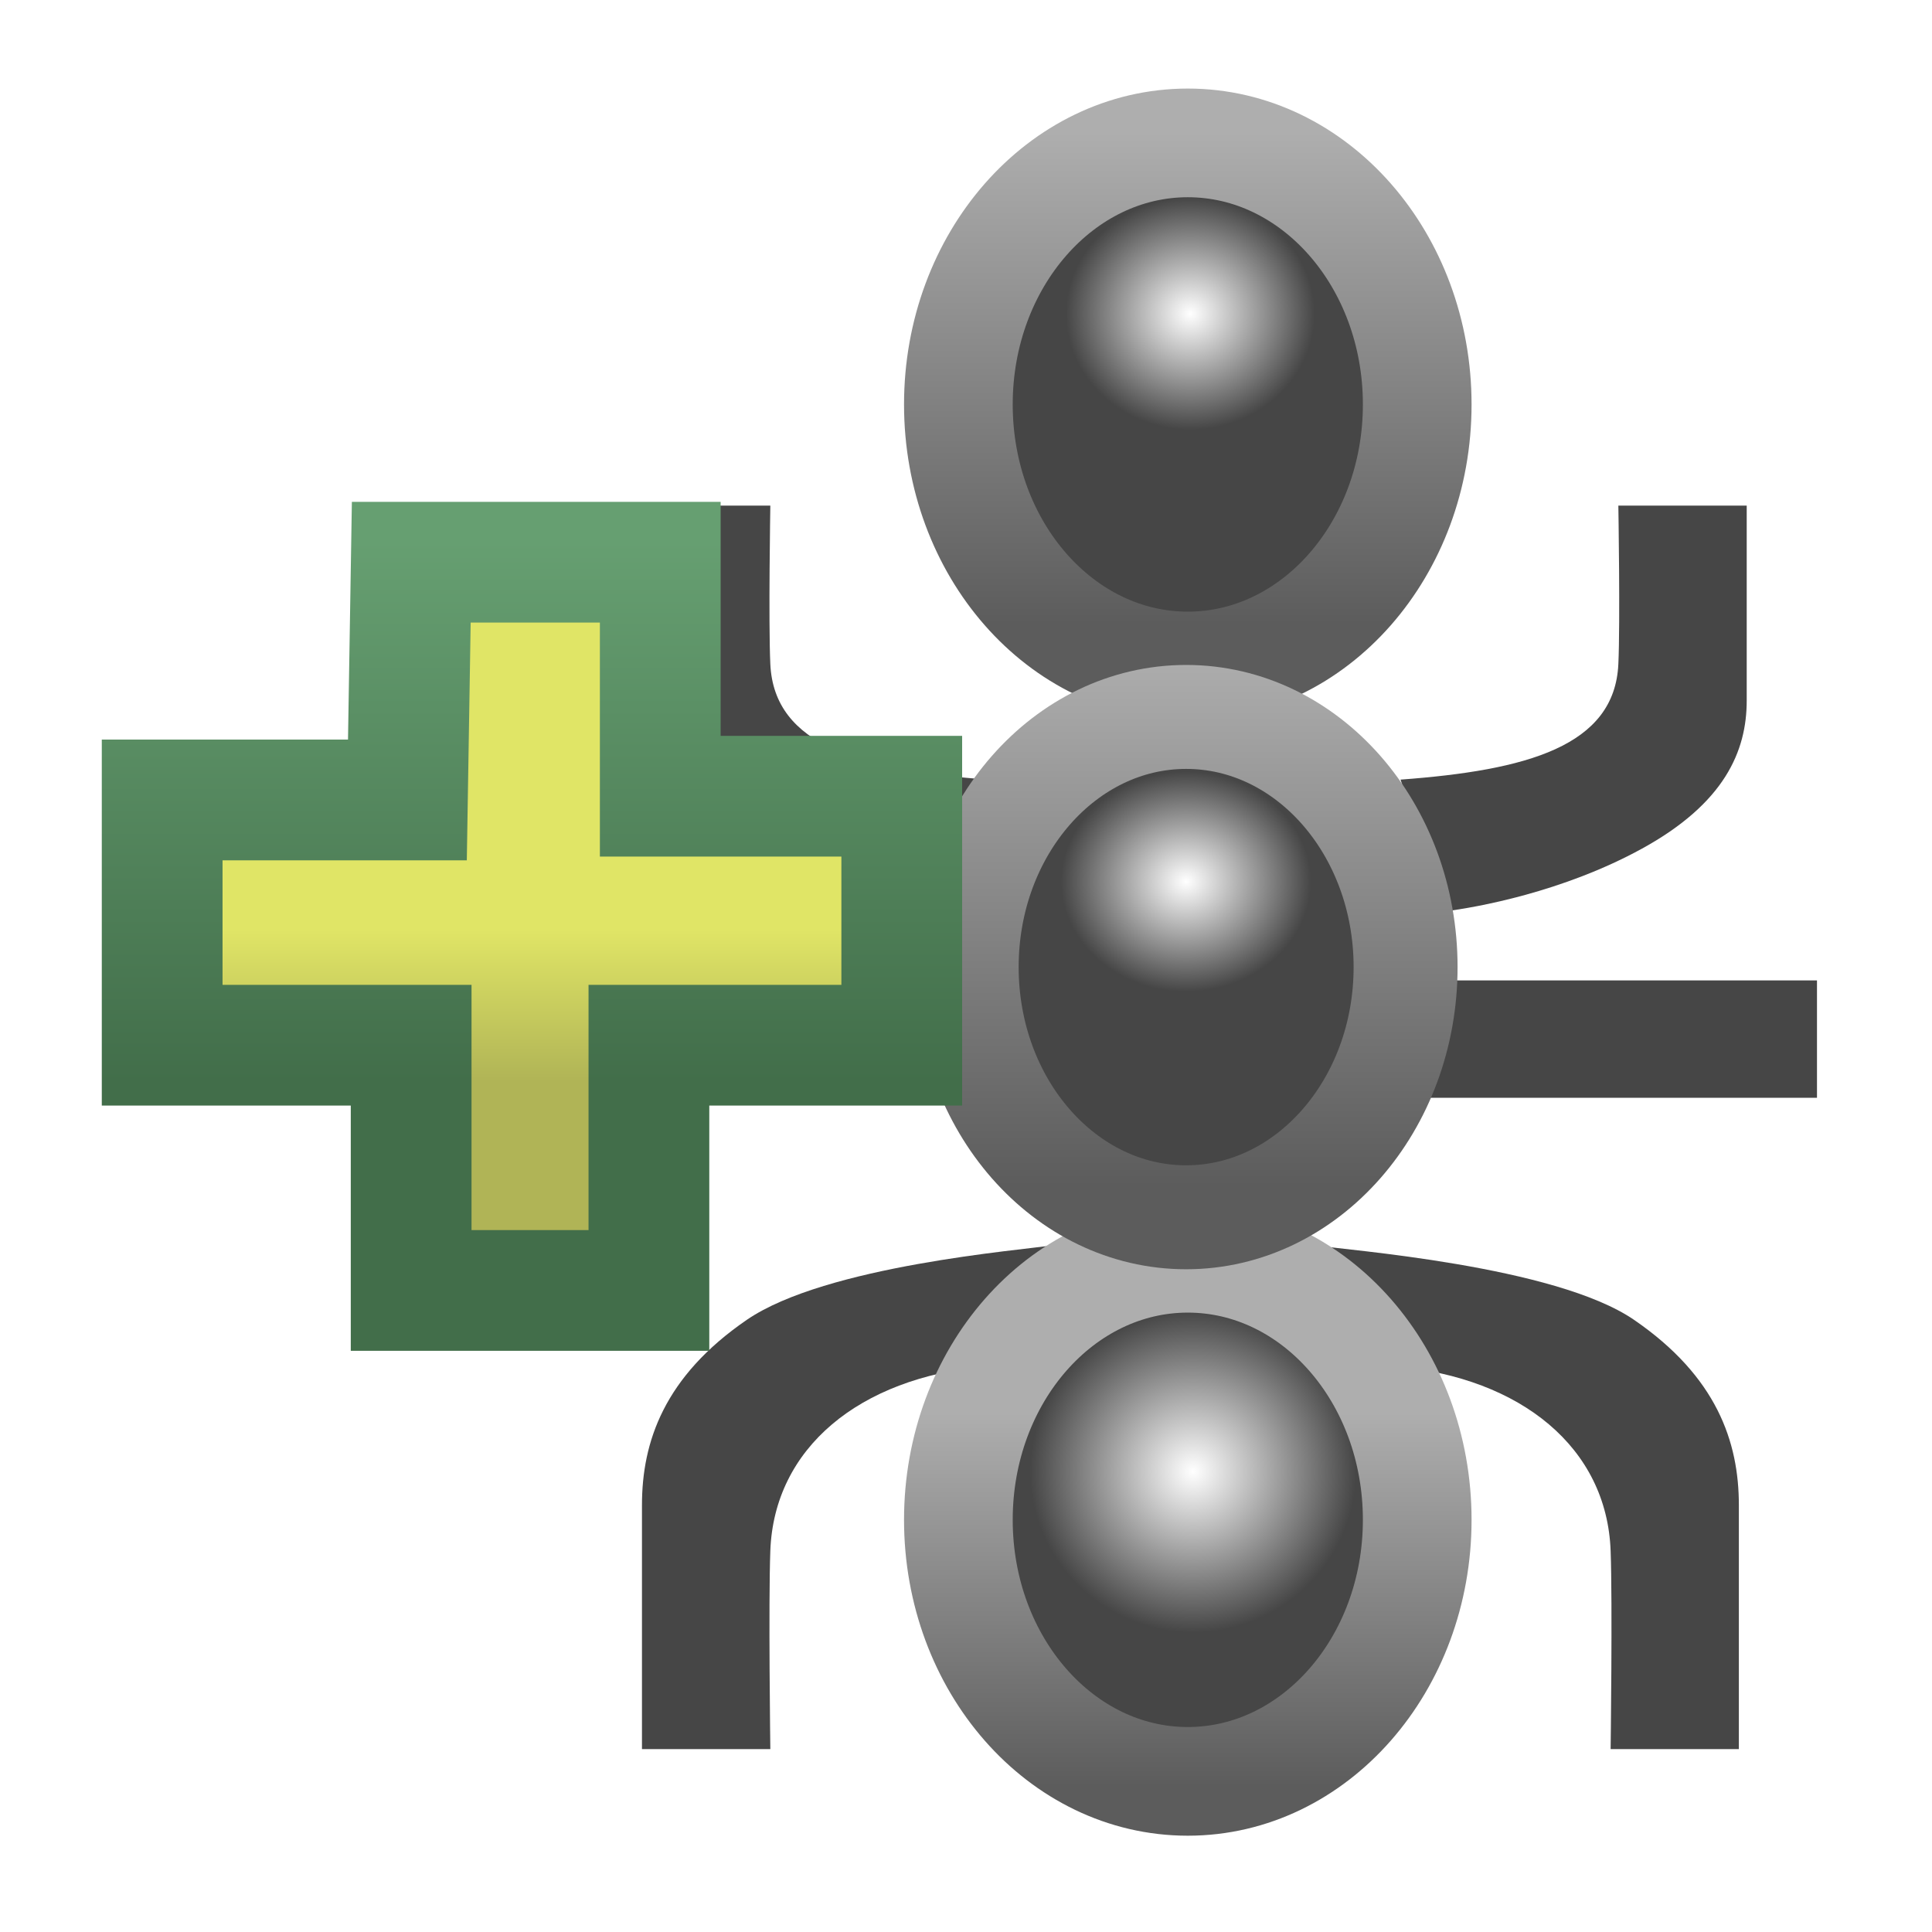
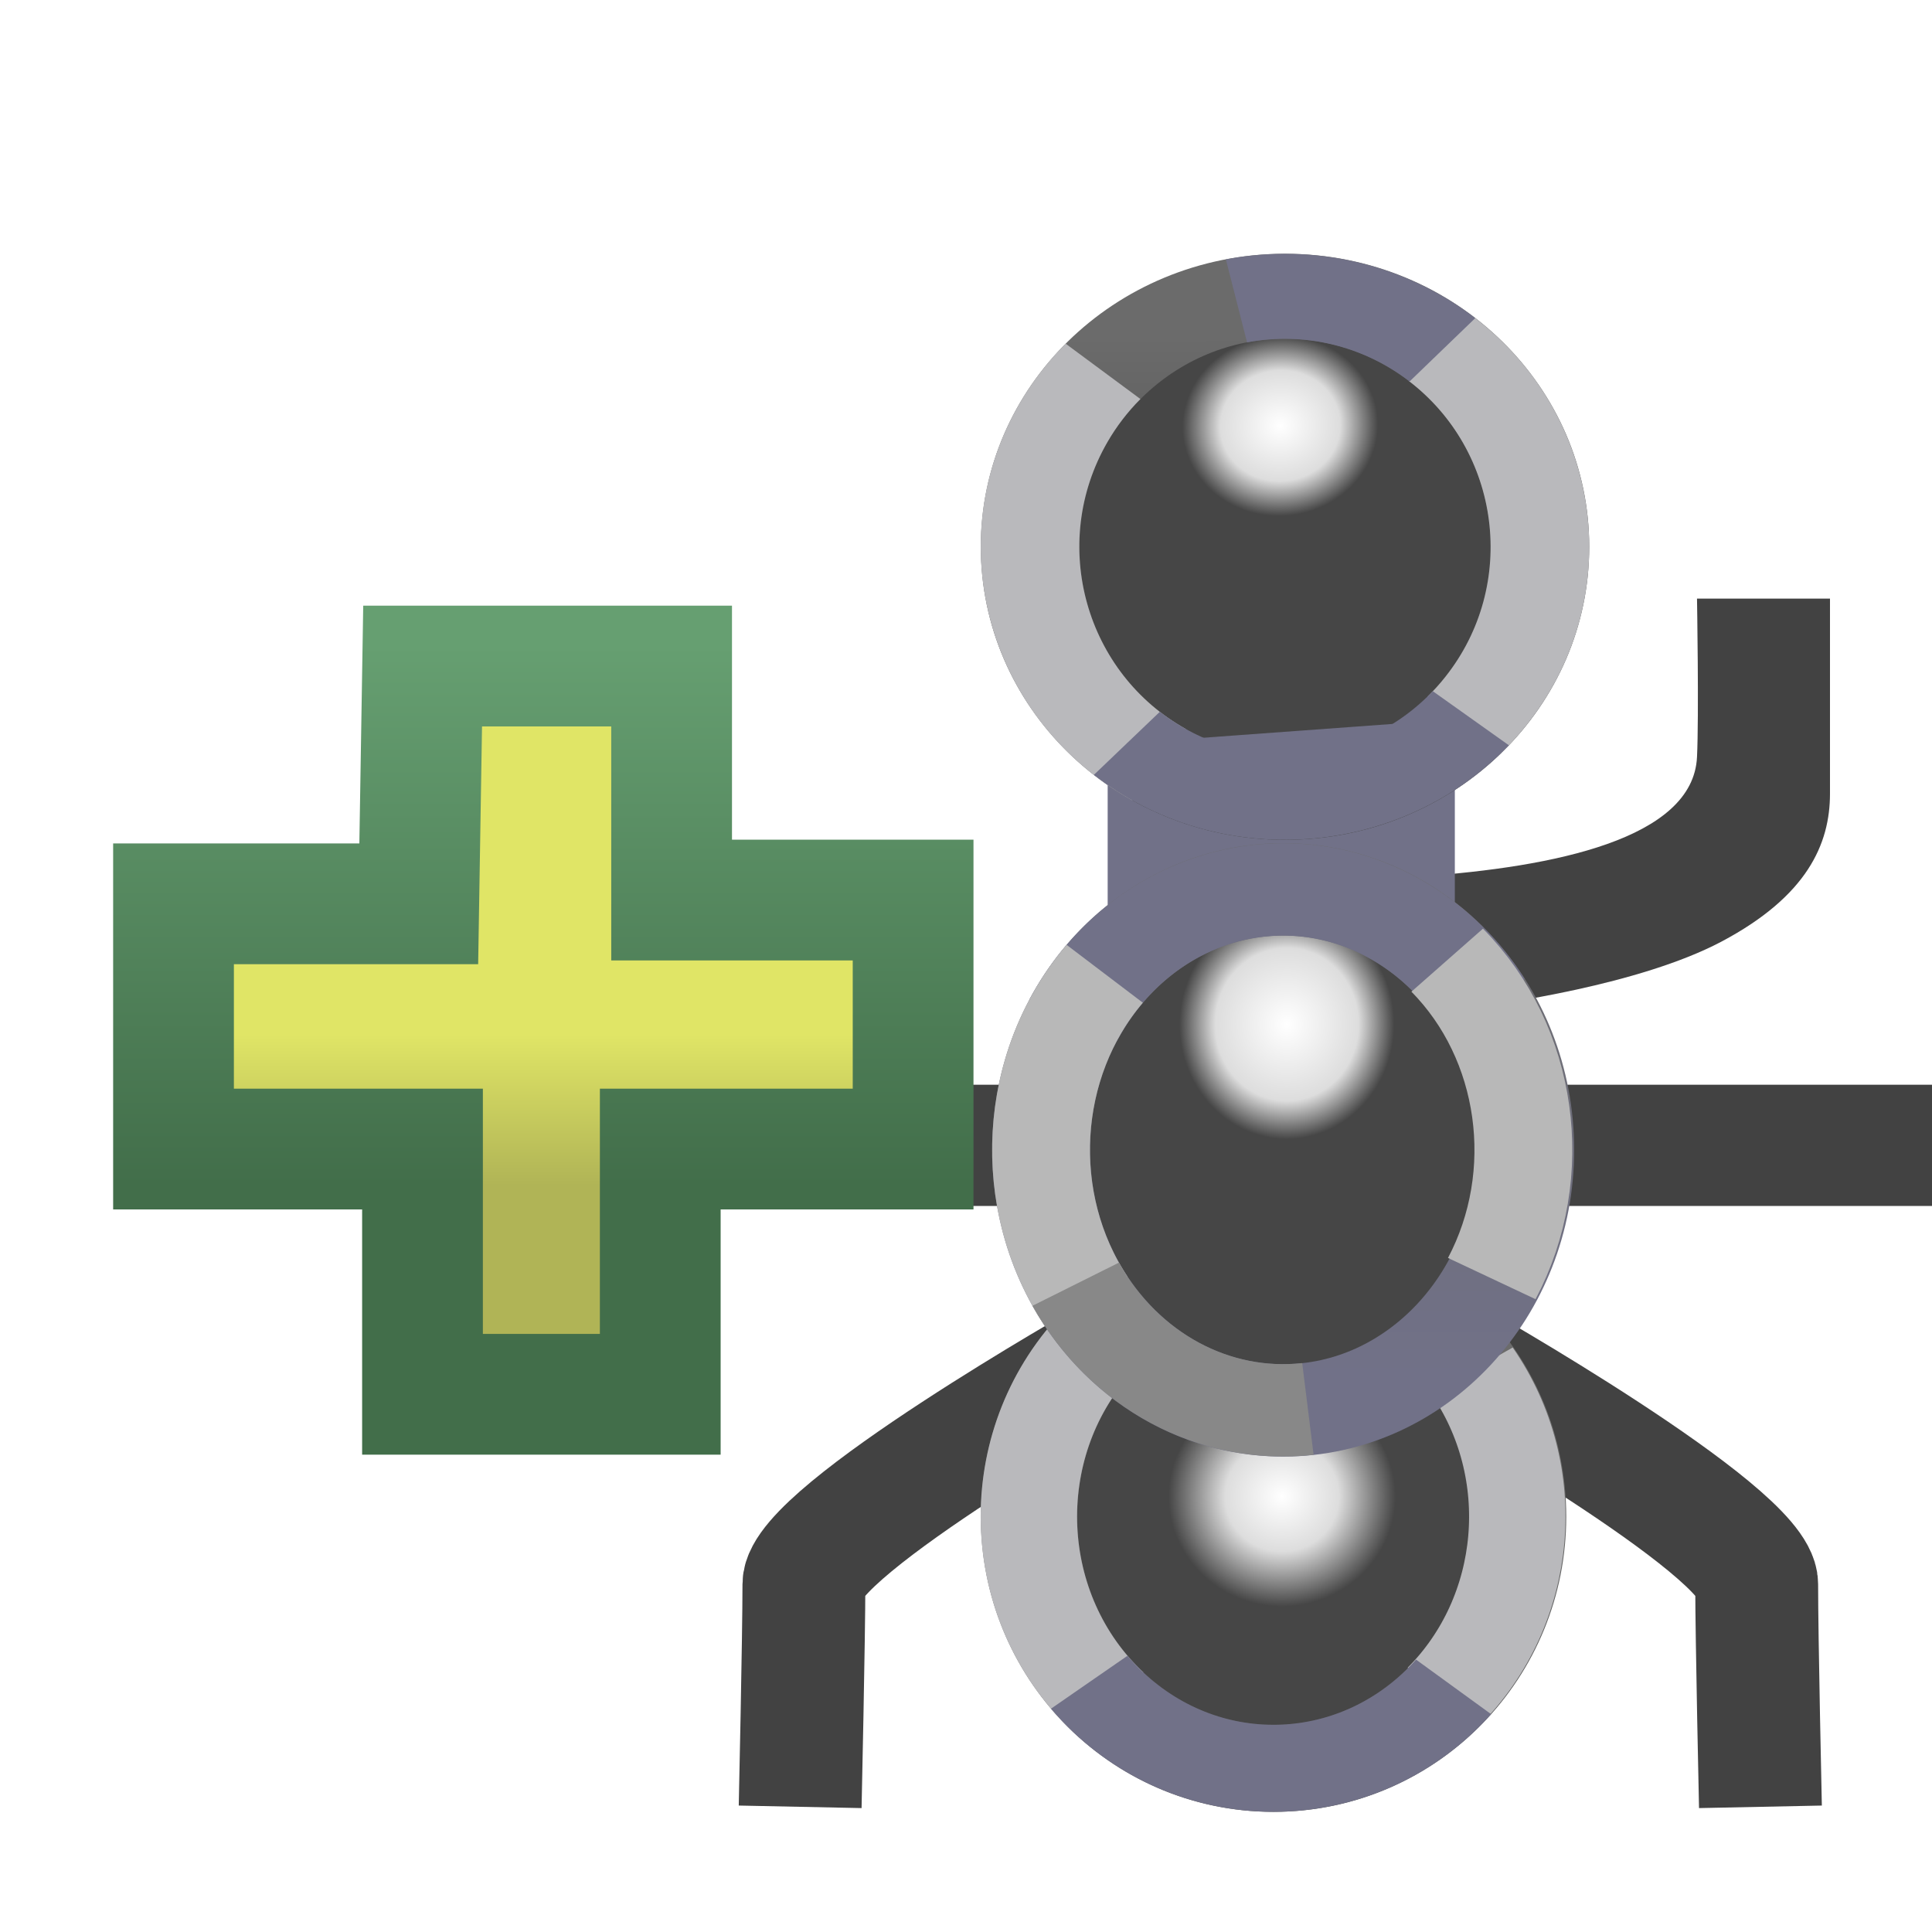
<svg xmlns="http://www.w3.org/2000/svg" xmlns:xlink="http://www.w3.org/1999/xlink" width="16" height="16" id="svg2" version="1.1">
  <defs id="defs4">
    <radialGradient xlink:href="#linearGradient5328-5" id="radialGradient5366-0" gradientUnits="userSpaceOnUse" gradientTransform="matrix(0.4386055,0,0,0.4087992,4.40384,1.746552)" cx="7.844" cy="3.083" fx="7.844" fy="3.083" r="2.35" />
    <linearGradient id="linearGradient5328-5">
      <stop style="stop-color:#ffffff;stop-opacity:1;" offset="0" id="stop5330-9" />
      <stop style="stop-color:#464646;stop-opacity:1;" offset="1" id="stop5332-8" />
    </linearGradient>
    <linearGradient xlink:href="#linearGradient5209-0" id="linearGradient5368-1" gradientUnits="userSpaceOnUse" x1="7.83" y1="5.575" x2="7.83" y2="1.504" />
    <linearGradient id="linearGradient5209-0">
      <stop style="stop-color:#5c5c5c;stop-opacity:1;" offset="0" id="stop5211-9" />
      <stop style="stop-color:#aeaeae;stop-opacity:1;" offset="1" id="stop5213-4" />
    </linearGradient>
    <radialGradient xlink:href="#linearGradient5328-5" id="radialGradient5370-9" gradientUnits="userSpaceOnUse" gradientTransform="matrix(0.5749207,0,0,0.5678434,3.325127,1.624137)" cx="7.899" cy="3.052" fx="7.899" fy="3.052" r="2.35" />
    <linearGradient xlink:href="#linearGradient5209-0" id="linearGradient5372-5" gradientUnits="userSpaceOnUse" x1="7.83" y1="5.968" x2="7.83" y2="2.87" />
    <radialGradient xlink:href="#linearGradient5328-5" id="radialGradient5374-4" gradientUnits="userSpaceOnUse" gradientTransform="matrix(0.4605153,0,0,0.4056276,4.220048,1.992399)" cx="7.822" cy="2.527" fx="7.822" fy="2.527" r="2.35" />
    <linearGradient xlink:href="#linearGradient5209-0" id="linearGradient5376-4" gradientUnits="userSpaceOnUse" x1="7.845" y1="5.653" x2="7.845" y2="1.018" />
    <linearGradient id="linearGradient5591-4">
      <stop style="stop-color:#e0e566;stop-opacity:1;" offset="0" id="stop5593-0" />
      <stop style="stop-color:#b0b456;stop-opacity:1;" offset="1" id="stop5595-5" />
    </linearGradient>
    <linearGradient id="linearGradient5583-2">
      <stop style="stop-color:#426e4a;stop-opacity:1;" offset="0" id="stop5585-3" />
      <stop style="stop-color:#669f71;stop-opacity:1;" offset="1" id="stop5587-3" />
    </linearGradient>
-     <linearGradient gradientTransform="translate(2.46875,1036.175)" y2="9.144" x2="2.031" y1="7.888" x1="2.031" gradientUnits="userSpaceOnUse" id="linearGradient5618" xlink:href="#linearGradient5591-4" />
-     <linearGradient gradientTransform="translate(2.46875,1036.175)" y2="4.672" x2="2.031" y1="9.144" x1="2.031" gradientUnits="userSpaceOnUse" id="linearGradient5620" xlink:href="#linearGradient5583-2" />
+     <linearGradient gradientTransform="translate(2.5625,1037.034)" y2="9.144" x2="2.031" y1="7.888" x1="2.031" gradientUnits="userSpaceOnUse" id="linearGradient5618" xlink:href="#linearGradient5591-4" />
+     <linearGradient gradientTransform="translate(2.5625,1037.034)" y2="4.672" x2="2.031" y1="9.144" x1="2.031" gradientUnits="userSpaceOnUse" id="linearGradient5620" xlink:href="#linearGradient5583-2" />
+     <radialGradient r="2.35" fy="3.083" fx="7.844" cy="3.083" cx="7.844" gradientTransform="matrix(0.4386055,0,0,0.4087992,4.40384,1.746552)" gradientUnits="userSpaceOnUse" id="radialGradient5366-0-4" xlink:href="#linearGradient5328-5-9-5" />
+     <linearGradient id="linearGradient5328-5-9-5">
+       <stop id="stop5330-9-9-1" offset="0" style="stop-color:#ffffff;stop-opacity:1;" />
+       <stop id="stop5332-8-7-9" offset="1" style="stop-color:#464646;stop-opacity:1;" />
+     </linearGradient>
+     <linearGradient y2="1.504" x2="7.83" y1="5.575" x1="7.83" gradientUnits="userSpaceOnUse" id="linearGradient5368-1-3" xlink:href="#linearGradient5209-0-3-1" />
+     <linearGradient id="linearGradient5209-0-3-1">
+       <stop id="stop5211-9-5-2" offset="0" style="stop-color:#131313;stop-opacity:1;" />
+       <stop id="stop5213-4-5-8" offset="1" style="stop-color:#6b6b6b;stop-opacity:1;" />
+     </linearGradient>
+     <radialGradient r="2.35" fy="3.052" fx="7.899" cy="3.052" cx="7.899" gradientTransform="matrix(0.5749207,0,0,0.5678434,3.325127,1.624137)" gradientUnits="userSpaceOnUse" id="radialGradient5370-9-7" xlink:href="#linearGradient5328-5-9-5" />
+     <linearGradient id="linearGradient3086">
+       <stop id="stop3088" offset="0" style="stop-color:#ffffff;stop-opacity:1;" />
+       <stop id="stop3090" offset="1" style="stop-color:#464646;stop-opacity:1;" />
+     </linearGradient>
+     <linearGradient y2="2.87" x2="7.83" y1="5.968" x1="7.83" gradientUnits="userSpaceOnUse" id="linearGradient5372-5-3" xlink:href="#linearGradient5209-0-3-1" />
+     <linearGradient id="linearGradient3093">
+       <stop id="stop3095" offset="0" style="stop-color:#131313;stop-opacity:1;" />
+       <stop id="stop3097" offset="1" style="stop-color:#6b6b6b;stop-opacity:1;" />
+     </linearGradient>
+     <radialGradient r="2.35" fy="2.527" fx="7.822" cy="2.527" cx="7.822" gradientTransform="matrix(0.4605153,0,0,0.4056276,4.220048,1.992399)" gradientUnits="userSpaceOnUse" id="radialGradient5374-4-3" xlink:href="#linearGradient5328-5-9-5" />
+     <linearGradient id="linearGradient3100">
+       <stop id="stop3102" offset="0" style="stop-color:#ffffff;stop-opacity:1;" />
+       <stop id="stop3104" offset="1" style="stop-color:#464646;stop-opacity:1;" />
+     </linearGradient>
+     <linearGradient y2="1.018" x2="7.845" y1="5.653" x1="7.845" gradientUnits="userSpaceOnUse" id="linearGradient5376-4-6" xlink:href="#linearGradient5209-0-3-1" />
+     <linearGradient id="linearGradient3107">
+       <stop id="stop3109" offset="0" style="stop-color:#131313;stop-opacity:1;" />
+       <stop id="stop3111" offset="1" style="stop-color:#6b6b6b;stop-opacity:1;" />
+     </linearGradient>
+     <radialGradient r="2.35" fy="3.083" fx="7.844" cy="3.083" cx="7.844" gradientTransform="matrix(0.4386055,0,0,0.4087992,4.40384,1.746552)" gradientUnits="userSpaceOnUse" id="radialGradient5366-0-4-9" xlink:href="#linearGradient5328-5-9-5-5" />
+     <linearGradient id="linearGradient5328-5-9-5-5">
+       <stop id="stop5330-9-9-1-5" offset="0" style="stop-color:#ffffff;stop-opacity:1;" />
+       <stop id="stop5332-8-7-9-2" offset="1" style="stop-color:#464646;stop-opacity:1;" />
+     </linearGradient>
+     <linearGradient y2="1.504" x2="7.83" y1="5.575" x1="7.83" gradientUnits="userSpaceOnUse" id="linearGradient5368-1-3-0" xlink:href="#linearGradient5209-0-3-1-2" />
+     <linearGradient id="linearGradient5209-0-3-1-2">
+       <stop id="stop5211-9-5-2-6" offset="0" style="stop-color:#131313;stop-opacity:1;" />
+       <stop id="stop5213-4-5-8-4" offset="1" style="stop-color:#6b6b6b;stop-opacity:1;" />
+     </linearGradient>
+     <radialGradient r="2.35" fy="3.052" fx="7.899" cy="3.052" cx="7.899" gradientTransform="matrix(0.5749207,0,0,0.5678434,3.325127,1.624137)" gradientUnits="userSpaceOnUse" id="radialGradient5370-9-7-0" xlink:href="#linearGradient5328-5-9-5-5" />
+     <linearGradient id="linearGradient3112">
+       <stop id="stop3114" offset="0" style="stop-color:#ffffff;stop-opacity:1;" />
+       <stop id="stop3116" offset="1" style="stop-color:#464646;stop-opacity:1;" />
+     </linearGradient>
+     <linearGradient y2="2.87" x2="7.83" y1="5.968" x1="7.83" gradientUnits="userSpaceOnUse" id="linearGradient5372-5-3-3" xlink:href="#linearGradient5209-0-3-1-2" />
+     <linearGradient id="linearGradient3119">
+       <stop id="stop3121" offset="0" style="stop-color:#131313;stop-opacity:1;" />
+       <stop id="stop3123" offset="1" style="stop-color:#6b6b6b;stop-opacity:1;" />
+     </linearGradient>
+     <radialGradient r="2.35" fy="2.527" fx="7.822" cy="2.527" cx="7.822" gradientTransform="matrix(0.4605153,0,0,0.4056276,4.220048,1.992399)" gradientUnits="userSpaceOnUse" id="radialGradient5374-4-3-3" xlink:href="#linearGradient5328-5-9-5-5" />
+     <linearGradient id="linearGradient3126">
+       <stop id="stop3128" offset="0" style="stop-color:#ffffff;stop-opacity:1;" />
+       <stop id="stop3130" offset="1" style="stop-color:#464646;stop-opacity:1;" />
+     </linearGradient>
+     <linearGradient y2="1.018" x2="7.845" y1="5.653" x1="7.845" gradientUnits="userSpaceOnUse" id="linearGradient5376-4-6-4" xlink:href="#linearGradient5209-0-3-1-2" />
+     <linearGradient id="linearGradient3133">
+       <stop id="stop3135" offset="0" style="stop-color:#131313;stop-opacity:1;" />
+       <stop id="stop3137" offset="1" style="stop-color:#6b6b6b;stop-opacity:1;" />
+     </linearGradient>
+     <radialGradient xlink:href="#linearGradient3844" id="radialGradient5366-0-1" gradientUnits="userSpaceOnUse" gradientTransform="matrix(0.3089145,0.02433326,-0.0270668,0.331368,5.462803,1.717133)" cx="7.738" cy="2.433" fx="7.738" fy="2.433" r="2.35" />
+     <linearGradient id="linearGradient3844">
+       <stop id="stop3846" offset="0" style="stop-color:#ffffff;stop-opacity:1;" />
+       <stop style="stop-color:#dddddd;stop-opacity:1;" offset="0.612" id="stop3848" />
+       <stop id="stop3850" offset="1" style="stop-color:#464646;stop-opacity:1;" />
+     </linearGradient>
+     <linearGradient xlink:href="#linearGradient3860" id="linearGradient5368-1-7" gradientUnits="userSpaceOnUse" x1="7.83" y1="5.575" x2="7.802" y2="1.931" />
+     <linearGradient id="linearGradient3860">
+       <stop id="stop3862" offset="0" style="stop-color:#424242;stop-opacity:1" />
+       <stop id="stop3864" offset="1" style="stop-color:#6b6b6b;stop-opacity:1;" />
+     </linearGradient>
+     <radialGradient xlink:href="#linearGradient5328-5-4" id="radialGradient5370-9-0" gradientUnits="userSpaceOnUse" gradientTransform="matrix(0.3755342,-2.0140452e-8,1.7614747e-8,0.4029783,4.907933,2.193229)" cx="7.938" cy="3.452" fx="7.938" fy="3.452" r="2.35" />
+     <linearGradient id="linearGradient5328-5-4">
+       <stop style="stop-color:#ffffff;stop-opacity:1;" offset="0" id="stop5330-9-1" />
+       <stop id="stop3842" offset="0.5" style="stop-color:#dddddd;stop-opacity:1;" />
+       <stop style="stop-color:#464646;stop-opacity:1;" offset="1" id="stop5332-8-5" />
+     </linearGradient>
+     <linearGradient xlink:href="#linearGradient5209-0-1" id="linearGradient5372-5-0" gradientUnits="userSpaceOnUse" x1="7.83" y1="5.968" x2="7.889" y2="3.584" />
+     <linearGradient id="linearGradient5209-0-1">
+       <stop style="stop-color:#4c4c4c;stop-opacity:1" offset="0" id="stop5211-9-8" />
+       <stop style="stop-color:#6b6b6b;stop-opacity:1;" offset="1" id="stop5213-4-0" />
+     </linearGradient>
+     <radialGradient xlink:href="#linearGradient3852" id="radialGradient5374-4-8" gradientUnits="userSpaceOnUse" gradientTransform="matrix(0.3588271,-0.01458857,0.01251176,0.4053733,4.98387,2.107159)" cx="7.93" cy="1.786" fx="7.93" fy="1.786" r="2.35" />
+     <linearGradient id="linearGradient3852">
+       <stop id="stop3854" offset="0" style="stop-color:#ffffff;stop-opacity:1;" />
+       <stop style="stop-color:#dddddd;stop-opacity:1;" offset="0.666" id="stop3856" />
+       <stop id="stop3858" offset="1" style="stop-color:#464646;stop-opacity:1;" />
+     </linearGradient>
+     <linearGradient xlink:href="#linearGradient3866" id="linearGradient5376-4-8" gradientUnits="userSpaceOnUse" x1="7.845" y1="5.653" x2="7.845" y2="1.018" />
+     <linearGradient id="linearGradient3866">
+       <stop id="stop3868" offset="0" style="stop-color:#717188;stop-opacity:1" />
+       <stop id="stop3870" offset="1" style="stop-color:#6b6b6b;stop-opacity:1;" />
+     </linearGradient>
+     <radialGradient xlink:href="#linearGradient3844-1" id="radialGradient5366-0-1-2" gradientUnits="userSpaceOnUse" gradientTransform="matrix(0.3089145,0.02433326,-0.0270668,0.331368,5.462803,1.717133)" cx="7.738" cy="2.433" fx="7.738" fy="2.433" r="2.35" />
+     <linearGradient id="linearGradient3844-1">
+       <stop id="stop3846-4" offset="0" style="stop-color:#ffffff;stop-opacity:1;" />
+       <stop style="stop-color:#dddddd;stop-opacity:1;" offset="0.612" id="stop3848-5" />
+       <stop id="stop3850-9" offset="1" style="stop-color:#464646;stop-opacity:1;" />
+     </linearGradient>
+     <linearGradient xlink:href="#linearGradient3860-4" id="linearGradient5368-1-7-3" gradientUnits="userSpaceOnUse" x1="7.83" y1="5.575" x2="7.802" y2="1.931" />
+     <linearGradient id="linearGradient3860-4">
+       <stop id="stop3862-8" offset="0" style="stop-color:#424242;stop-opacity:1" />
+       <stop id="stop3864-9" offset="1" style="stop-color:#6b6b6b;stop-opacity:1;" />
+     </linearGradient>
+     <radialGradient xlink:href="#linearGradient5328-5-4-4" id="radialGradient5370-9-0-9" gradientUnits="userSpaceOnUse" gradientTransform="matrix(0.3755342,-2.0140452e-8,1.7614747e-8,0.4029783,4.907933,2.193229)" cx="7.938" cy="3.452" fx="7.938" fy="3.452" r="2.35" />
+     <linearGradient id="linearGradient5328-5-4-4">
+       <stop style="stop-color:#ffffff;stop-opacity:1;" offset="0" id="stop5330-9-1-3" />
+       <stop id="stop3842-2" offset="0.5" style="stop-color:#dddddd;stop-opacity:1;" />
+       <stop style="stop-color:#464646;stop-opacity:1;" offset="1" id="stop5332-8-5-3" />
+     </linearGradient>
+     <linearGradient xlink:href="#linearGradient5209-0-1-5" id="linearGradient5372-5-0-9" gradientUnits="userSpaceOnUse" x1="7.83" y1="5.968" x2="7.889" y2="3.584" />
+     <linearGradient id="linearGradient5209-0-1-5">
+       <stop style="stop-color:#4c4c4c;stop-opacity:1" offset="0" id="stop5211-9-8-6" />
+       <stop style="stop-color:#6b6b6b;stop-opacity:1;" offset="1" id="stop5213-4-0-3" />
+     </linearGradient>
+     <radialGradient xlink:href="#linearGradient3852-8" id="radialGradient5374-4-8-3" gradientUnits="userSpaceOnUse" gradientTransform="matrix(0.3588271,-0.01458857,0.01251176,0.4053733,4.98387,2.107159)" cx="7.93" cy="1.786" fx="7.93" fy="1.786" r="2.35" />
+     <linearGradient id="linearGradient3852-8">
+       <stop id="stop3854-9" offset="0" style="stop-color:#ffffff;stop-opacity:1;" />
+       <stop style="stop-color:#dddddd;stop-opacity:1;" offset="0.666" id="stop3856-4" />
+       <stop id="stop3858-3" offset="1" style="stop-color:#464646;stop-opacity:1;" />
+     </linearGradient>
+     <linearGradient xlink:href="#linearGradient3866-7" id="linearGradient5376-4-8-9" gradientUnits="userSpaceOnUse" x1="7.845" y1="5.653" x2="7.845" y2="1.018" />
+     <linearGradient id="linearGradient3866-7">
+       <stop id="stop3868-3" offset="0" style="stop-color:#717188;stop-opacity:1" />
+       <stop id="stop3870-2" offset="1" style="stop-color:#6b6b6b;stop-opacity:1;" />
+     </linearGradient>
+     <radialGradient xlink:href="#linearGradient3844-1-2" id="radialGradient5366-0-1-2-7" gradientUnits="userSpaceOnUse" gradientTransform="matrix(0.3089145,0.02433326,-0.0270668,0.331368,5.462803,1.717133)" cx="7.738" cy="2.433" fx="7.738" fy="2.433" r="2.35" />
+     <linearGradient id="linearGradient3844-1-2">
+       <stop id="stop3846-4-7" offset="0" style="stop-color:#ffffff;stop-opacity:1;" />
+       <stop style="stop-color:#dddddd;stop-opacity:1;" offset="0.612" id="stop3848-5-1" />
+       <stop id="stop3850-9-4" offset="1" style="stop-color:#464646;stop-opacity:1;" />
+     </linearGradient>
+     <linearGradient xlink:href="#linearGradient3860-4-5" id="linearGradient5368-1-7-3-8" gradientUnits="userSpaceOnUse" x1="7.83" y1="5.575" x2="7.802" y2="1.931" />
+     <linearGradient id="linearGradient3860-4-5">
+       <stop id="stop3862-8-2" offset="0" style="stop-color:#424242;stop-opacity:1" />
+       <stop id="stop3864-9-9" offset="1" style="stop-color:#6b6b6b;stop-opacity:1;" />
+     </linearGradient>
+     <radialGradient xlink:href="#linearGradient5328-5-4-4-6" id="radialGradient5370-9-0-9-0" gradientUnits="userSpaceOnUse" gradientTransform="matrix(0.3755342,-2.0140452e-8,1.7614747e-8,0.4029783,4.907933,2.193229)" cx="7.938" cy="3.452" fx="7.938" fy="3.452" r="2.35" />
+     <linearGradient id="linearGradient5328-5-4-4-6">
+       <stop style="stop-color:#ffffff;stop-opacity:1;" offset="0" id="stop5330-9-1-3-8" />
+       <stop id="stop3842-2-9" offset="0.5" style="stop-color:#dddddd;stop-opacity:1;" />
+       <stop style="stop-color:#464646;stop-opacity:1;" offset="1" id="stop5332-8-5-3-7" />
+     </linearGradient>
+     <linearGradient xlink:href="#linearGradient5209-0-1-5-5" id="linearGradient5372-5-0-9-4" gradientUnits="userSpaceOnUse" x1="7.83" y1="5.968" x2="7.889" y2="3.584" />
+     <linearGradient id="linearGradient5209-0-1-5-5">
+       <stop style="stop-color:#4c4c4c;stop-opacity:1" offset="0" id="stop5211-9-8-6-1" />
+       <stop style="stop-color:#6b6b6b;stop-opacity:1;" offset="1" id="stop5213-4-0-3-7" />
+     </linearGradient>
+     <radialGradient xlink:href="#linearGradient3852-8-7" id="radialGradient5374-4-8-3-4" gradientUnits="userSpaceOnUse" gradientTransform="matrix(0.3588271,-0.01458857,0.01251176,0.4053733,4.98387,2.107159)" cx="7.93" cy="1.786" fx="7.93" fy="1.786" r="2.35" />
+     <linearGradient id="linearGradient3852-8-7">
+       <stop id="stop3854-9-5" offset="0" style="stop-color:#ffffff;stop-opacity:1;" />
+       <stop style="stop-color:#dddddd;stop-opacity:1;" offset="0.666" id="stop3856-4-7" />
+       <stop id="stop3858-3-0" offset="1" style="stop-color:#464646;stop-opacity:1;" />
+     </linearGradient>
+     <linearGradient xlink:href="#linearGradient3866-7-6" id="linearGradient5376-4-8-9-4" gradientUnits="userSpaceOnUse" x1="7.845" y1="5.653" x2="7.845" y2="1.018" />
+     <linearGradient id="linearGradient3866-7-6">
+       <stop id="stop3868-3-6" offset="0" style="stop-color:#717188;stop-opacity:1" />
+       <stop id="stop3870-2-9" offset="1" style="stop-color:#6b6b6b;stop-opacity:1;" />
+     </linearGradient>
  </defs>
  <g id="layer1" style="display:inline" transform="translate(0,-1036.362)">
-     <g style="display:inline" id="g5354" transform="translate(-10.5625,-0.1875003)">
-       <path style="fill:#464646;fill-opacity:1;stroke:none;display:inline" d="m 15.88,1051.035 1.062,0 c 0,0 -0.016,-1.214 0,-1.642 0.031,-0.851 0.736,-1.432 1.782,-1.528 l 0.56,-1.003 c -0.26,0.041 -1.88,0.168 -2.537,0.618 -0.685,0.47 -0.868,1.011 -0.868,1.534 0,0.85 0,2.021 0,2.021 z" id="path5232-8" />
-       <path style="fill:#464646;fill-opacity:1;stroke:none" d="m 15.88,1040.737 1.062,0 c 0,0 -0.016,0.971 0,1.312 0.031,0.68 0.758,0.88 1.804,0.957 l -0.369,1.091 c -0.26,-0.033 -0.973,-0.159 -1.63,-0.519 -0.685,-0.376 -0.868,-0.808 -0.868,-1.226 0,-0.679 0,-1.615 0,-1.615 z" id="path5232" />
-       <path style="fill:#464646;fill-opacity:1;stroke:none;display:inline" d="m 24.963,1051.035 -1.062,0 c 0,0 0.016,-1.214 0,-1.642 -0.031,-0.851 -0.736,-1.432 -1.782,-1.528 l -0.671,-1.003 c 0.26,0.041 1.991,0.168 2.647,0.618 0.685,0.47 0.868,1.011 0.868,1.534 0,0.85 0,2.021 0,2.021 z" id="path5232-8-6" />
-       <rect style="fill:#464646;fill-opacity:1;stroke:none" id="rect5291" width="3.469" height="0.972" x="15.203" y="1044.669" />
-       <rect style="fill:#464646;fill-opacity:1;stroke:none;display:inline" id="rect5291-0" width="3.469" height="0.972" x="22.141" y="1044.669" />
-       <path style="fill:#464646;fill-opacity:1;stroke:none;display:inline" d="m 25.027,1040.737 -1.062,0 c 0,0 0.016,0.971 0,1.312 -0.031,0.68 -0.758,0.88 -1.804,0.957 l 0.369,1.091 c 0.26,-0.033 0.973,-0.159 1.63,-0.519 0.685,-0.376 0.868,-0.808 0.868,-1.226 0,-0.679 0,-1.615 0,-1.615 z" id="path5232-0" />
-       <g id="g5221" transform="translate(2.754507,0)">
-         <path transform="translate(9.82183,1036.141)" d="m 9.723,3.758 c 0,1.196 -0.851,2.166 -1.9,2.166 -1.05,0 -1.9,-0.97 -1.9,-2.166 0,-1.196 0.851,-2.166 1.9,-2.166 1.05,0 1.9,0.97 1.9,2.166 z" id="path5160" style="fill:url(#radialGradient5366-0);fill-opacity:1;stroke:url(#linearGradient5368-1);stroke-width:0.9;stroke-miterlimit:4;stroke-opacity:1;stroke-dasharray:none" />
-         <path transform="translate(9.82183,1045.378)" d="m 9.723,3.758 c 0,1.196 -0.851,2.166 -1.9,2.166 -1.05,0 -1.9,-0.97 -1.9,-2.166 0,-1.196 0.851,-2.166 1.9,-2.166 1.05,0 1.9,0.97 1.9,2.166 z" id="path5160-4" style="fill:url(#radialGradient5370-9);fill-opacity:1;stroke:url(#linearGradient5372-5);stroke-width:0.9;stroke-miterlimit:4;stroke-opacity:1;stroke-dasharray:none;display:inline" />
-         <path transform="matrix(0.9565447,0,0,0.9565447,10.14801,1040.964)" d="m 9.723,3.758 c 0,1.196 -0.851,2.166 -1.9,2.166 -1.05,0 -1.9,-0.97 -1.9,-2.166 0,-1.196 0.851,-2.166 1.9,-2.166 1.05,0 1.9,0.97 1.9,2.166 z" id="path5160-2" style="fill:url(#radialGradient5374-4);fill-opacity:1;stroke:url(#linearGradient5376-4);stroke-width:0.9;stroke-miterlimit:4;stroke-opacity:1;stroke-dasharray:none;display:inline" />
+     <g style="display:inline" id="g5354" transform="matrix(1.036031,0,0,1,-10.52492,0.6763948)">
+       <rect style="fill:#424242;fill-opacity:1;stroke:none" id="rect5291" width="3.599" height="1.004" x="15.073" y="1044.669" />
+       <path style="fill:none;stroke:#424242;stroke-width:0.982px;stroke-linecap:butt;stroke-linejoin:round;stroke-opacity:1" d="m 21.758,1046.93 c 0,0 2.443,1.434 2.443,1.875 0,0.441 0.03,1.844 0.03,1.844" id="path3990" />
+       <rect style="fill:#424242;fill-opacity:1;stroke:none;display:inline" id="rect5291-0" width="3.581" height="1.004" x="22.202" y="1044.669" />
+       <path style="fill:#424242;fill-opacity:1;stroke:none;display:inline" d="m 24.786,1040.643 -1.062,0 c 0,0 0.016,0.971 0,1.312 -0.031,0.68 -1.15,0.911 -2.196,0.988 l 0.369,1.091 c 0.26,-0.033 1.366,-0.191 2.022,-0.55 0.685,-0.376 0.868,-0.808 0.868,-1.226 0,-0.679 0,-1.615 0,-1.615 z" id="path5232-0" />
+       <path style="fill:none;stroke:#424242;stroke-width:0.982px;stroke-linecap:butt;stroke-linejoin:round;stroke-opacity:1;display:inline" d="m 19.028,1046.93 c 0,0 -2.443,1.434 -2.443,1.875 0,0.441 -0.03,1.844 -0.03,1.844" id="path3990-6" />
+       <g id="g5221" transform="matrix(1.22677,0,0,1,-0.6977351,0)">
+         <rect style="fill:#717188;fill-opacity:1;stroke:none" id="rect4812" width="2.875" height="1.5" x="7.062" y="5.031" transform="matrix(0.7867998,0,0,1,10.51089,1036.68)" />
+         <path transform="matrix(0.874162,0,0,0.9579521,10.3844,1036.614)" d="m 9.723,3.758 c 0,1.196 -0.851,2.166 -1.9,2.166 -1.05,0 -1.9,-0.97 -1.9,-2.166 0,-1.196 0.851,-2.166 1.9,-2.166 1.05,0 1.9,0.97 1.9,2.166 z" id="path5160" style="fill:url(#radialGradient5366-0-1-2-7);fill-opacity:1;stroke:url(#linearGradient5368-1-7-3-8);stroke-width:0.735;stroke-miterlimit:4;stroke-opacity:1;stroke-dasharray:none" />
+         <path transform="matrix(0.8385999,0,0,0.9622282,10.58764,1044.63)" d="m 9.723,3.758 c 0,1.196 -0.851,2.166 -1.9,2.166 -1.05,0 -1.9,-0.97 -1.9,-2.166 0,-1.196 0.851,-2.166 1.9,-2.166 1.05,0 1.9,0.97 1.9,2.166 z" id="path5160-4" style="fill:url(#radialGradient5370-9-0-9-0);fill-opacity:1;stroke:url(#linearGradient5372-5-0-9-4);stroke-width:0.749;stroke-miterlimit:4;stroke-opacity:1;stroke-dasharray:none;display:inline" />
+         <path transform="matrix(-0.8385998,0,0,0.9622282,23.70244,1044.63)" d="M 6.496,5.309 C 5.824,4.563 5.731,3.37 6.275,2.501" id="path5160-4-3-3" style="fill:none;stroke:#b9b9bc;stroke-width:0.749;stroke-miterlimit:4;stroke-opacity:1;stroke-dasharray:none;display:inline" />
+         <path transform="matrix(0.874162,0,0,0.9579521,10.3844,1036.614)" d="M 6.884,5.642 C 5.972,5.051 5.652,3.73 6.17,2.689 6.251,2.526 6.351,2.375 6.466,2.241" id="path5160-8" style="fill:none;stroke:#b9b9bc;stroke-width:0.735;stroke-miterlimit:4;stroke-opacity:1;stroke-dasharray:none;display:inline" />
+         <path transform="matrix(0.874162,0,0,0.9579521,10.3844,1036.614)" d="M 8.989,2.049 C 9.817,2.783 9.967,4.143 9.323,5.087 9.273,5.161 9.219,5.23 9.161,5.296" id="path5160-18" style="fill:none;stroke:#b9b9bc;stroke-width:0.735;stroke-miterlimit:4;stroke-opacity:1;stroke-dasharray:none;display:inline" />
+         <path transform="matrix(0.874162,0,0,0.9579521,10.3844,1036.614)" d="M 9.208,5.24 C 8.532,6.06 7.418,6.155 6.644,5.457" id="path5160-1" style="fill:#717188;fill-opacity:1;stroke:#717188;stroke-width:0.735;stroke-miterlimit:4;stroke-opacity:1;stroke-dasharray:none;display:inline" />
+         <path transform="matrix(0.874162,0,0,0.9579521,10.3844,1036.614)" d="M 7.461,1.632 C 8.002,1.513 8.562,1.667 8.996,2.055" id="path5160-1-9" style="fill:none;stroke:#717188;stroke-width:0.735;stroke-miterlimit:4;stroke-opacity:1;stroke-dasharray:none;display:inline" />
+         <path transform="matrix(0.8385998,0,0,0.9622282,10.58764,1044.63)" d="M 6.542,5.358 C 5.766,4.552 5.711,3.182 6.418,2.299 c 0.013,-0.017 0.027,-0.033 0.041,-0.049" id="path5160-4-3-34" style="fill:none;stroke:#b9b9bc;stroke-width:0.749;stroke-miterlimit:4;stroke-opacity:1;stroke-dasharray:none;display:inline" />
+         <path transform="matrix(0.8385998,0,0,0.9622282,10.58764,1044.63)" d="M 9.222,5.223 C 8.513,6.104 7.311,6.162 6.537,5.354 6.486,5.3 6.437,5.243 6.391,5.183" id="path5160-4-2" style="fill:none;stroke:#717188;stroke-width:0.749;stroke-miterlimit:4;stroke-opacity:1;stroke-dasharray:none;display:inline" />
+         <g id="g4814">
+           <path style="fill:url(#radialGradient5374-4-8-3-4);fill-opacity:1;stroke:url(#linearGradient5376-4-8-9-4);stroke-width:0.768;stroke-miterlimit:4;stroke-opacity:1;stroke-dasharray:none;display:inline" id="path5160-2" d="m 9.723,3.758 c 0,1.196 -0.851,2.166 -1.9,2.166 -1.05,0 -1.9,-0.97 -1.9,-2.166 0,-1.196 0.851,-2.166 1.9,-2.166 1.05,0 1.9,0.97 1.9,2.166 z" transform="matrix(0.8300827,0,0,0.9961135,10.71719,1041.465)" />
+           <path style="fill:none;stroke:#717188;stroke-width:0.768;stroke-miterlimit:4;stroke-opacity:1;stroke-dasharray:none;display:inline" id="path5160-2-6" d="M 6.173,2.683 C 6.694,1.645 7.855,1.285 8.766,1.879 9.015,2.041 9.228,2.265 9.39,2.535" transform="matrix(0.8300828,0,0,0.9961135,10.71719,1041.465)" />
+           <path style="fill:none;stroke:#b8b8b8;stroke-width:0.768;stroke-miterlimit:4;stroke-opacity:1;stroke-dasharray:none;display:inline" id="path5160-2-3" d="M 6.276,5.017 C 5.754,4.184 5.815,3.049 6.422,2.294" transform="matrix(0.8300828,0,0,0.9961135,10.71719,1041.465)" />
+           <path style="fill:none;stroke:#b8b8b8;stroke-width:0.768;stroke-miterlimit:4;stroke-opacity:1;stroke-dasharray:none;display:inline" id="path5160-2-3-5" d="M 6.17,4.828 C 5.737,3.96 5.881,2.866 6.52,2.181" transform="matrix(-0.8300828,0,0,0.9961135,23.69161,1041.465)" />
+           <path style="fill:none;stroke:#888888;stroke-width:0.768;stroke-miterlimit:4;stroke-opacity:1;stroke-dasharray:none;display:inline" id="path5160-2-3-6" d="M 8.017,5.912 C 7.284,5.998 6.574,5.594 6.194,4.875" transform="matrix(0.8300828,0,0,0.9961135,10.71719,1041.465)" />
+         </g>
      </g>
    </g>
-     <path style="fill:url(#linearGradient5618);fill-opacity:1;stroke:url(#linearGradient5620);stroke-width:1px;stroke-linecap:butt;stroke-linejoin:miter;stroke-opacity:1;display:inline" d="m 3.406,1041.018 2.062,0 0,1.938 2,0 0,2.062 -2.094,0 0,2.031 -1.969,0 0,-2.031 -2.062,0 0,-2.031 2.031,0 z" id="path5581" />
+     <path style="fill:url(#linearGradient5618);fill-opacity:1;stroke:url(#linearGradient5620);stroke-width:1px;stroke-linecap:butt;stroke-linejoin:miter;stroke-opacity:1;display:inline" d="m 3.5,1041.878 2.062,0 0,1.938 2,0 0,2.062 -2.094,0 0,2.031 -1.969,0 0,-2.031 -2.062,0 0,-2.031 2.031,0 z" id="path5581" />
  </g>
</svg>
